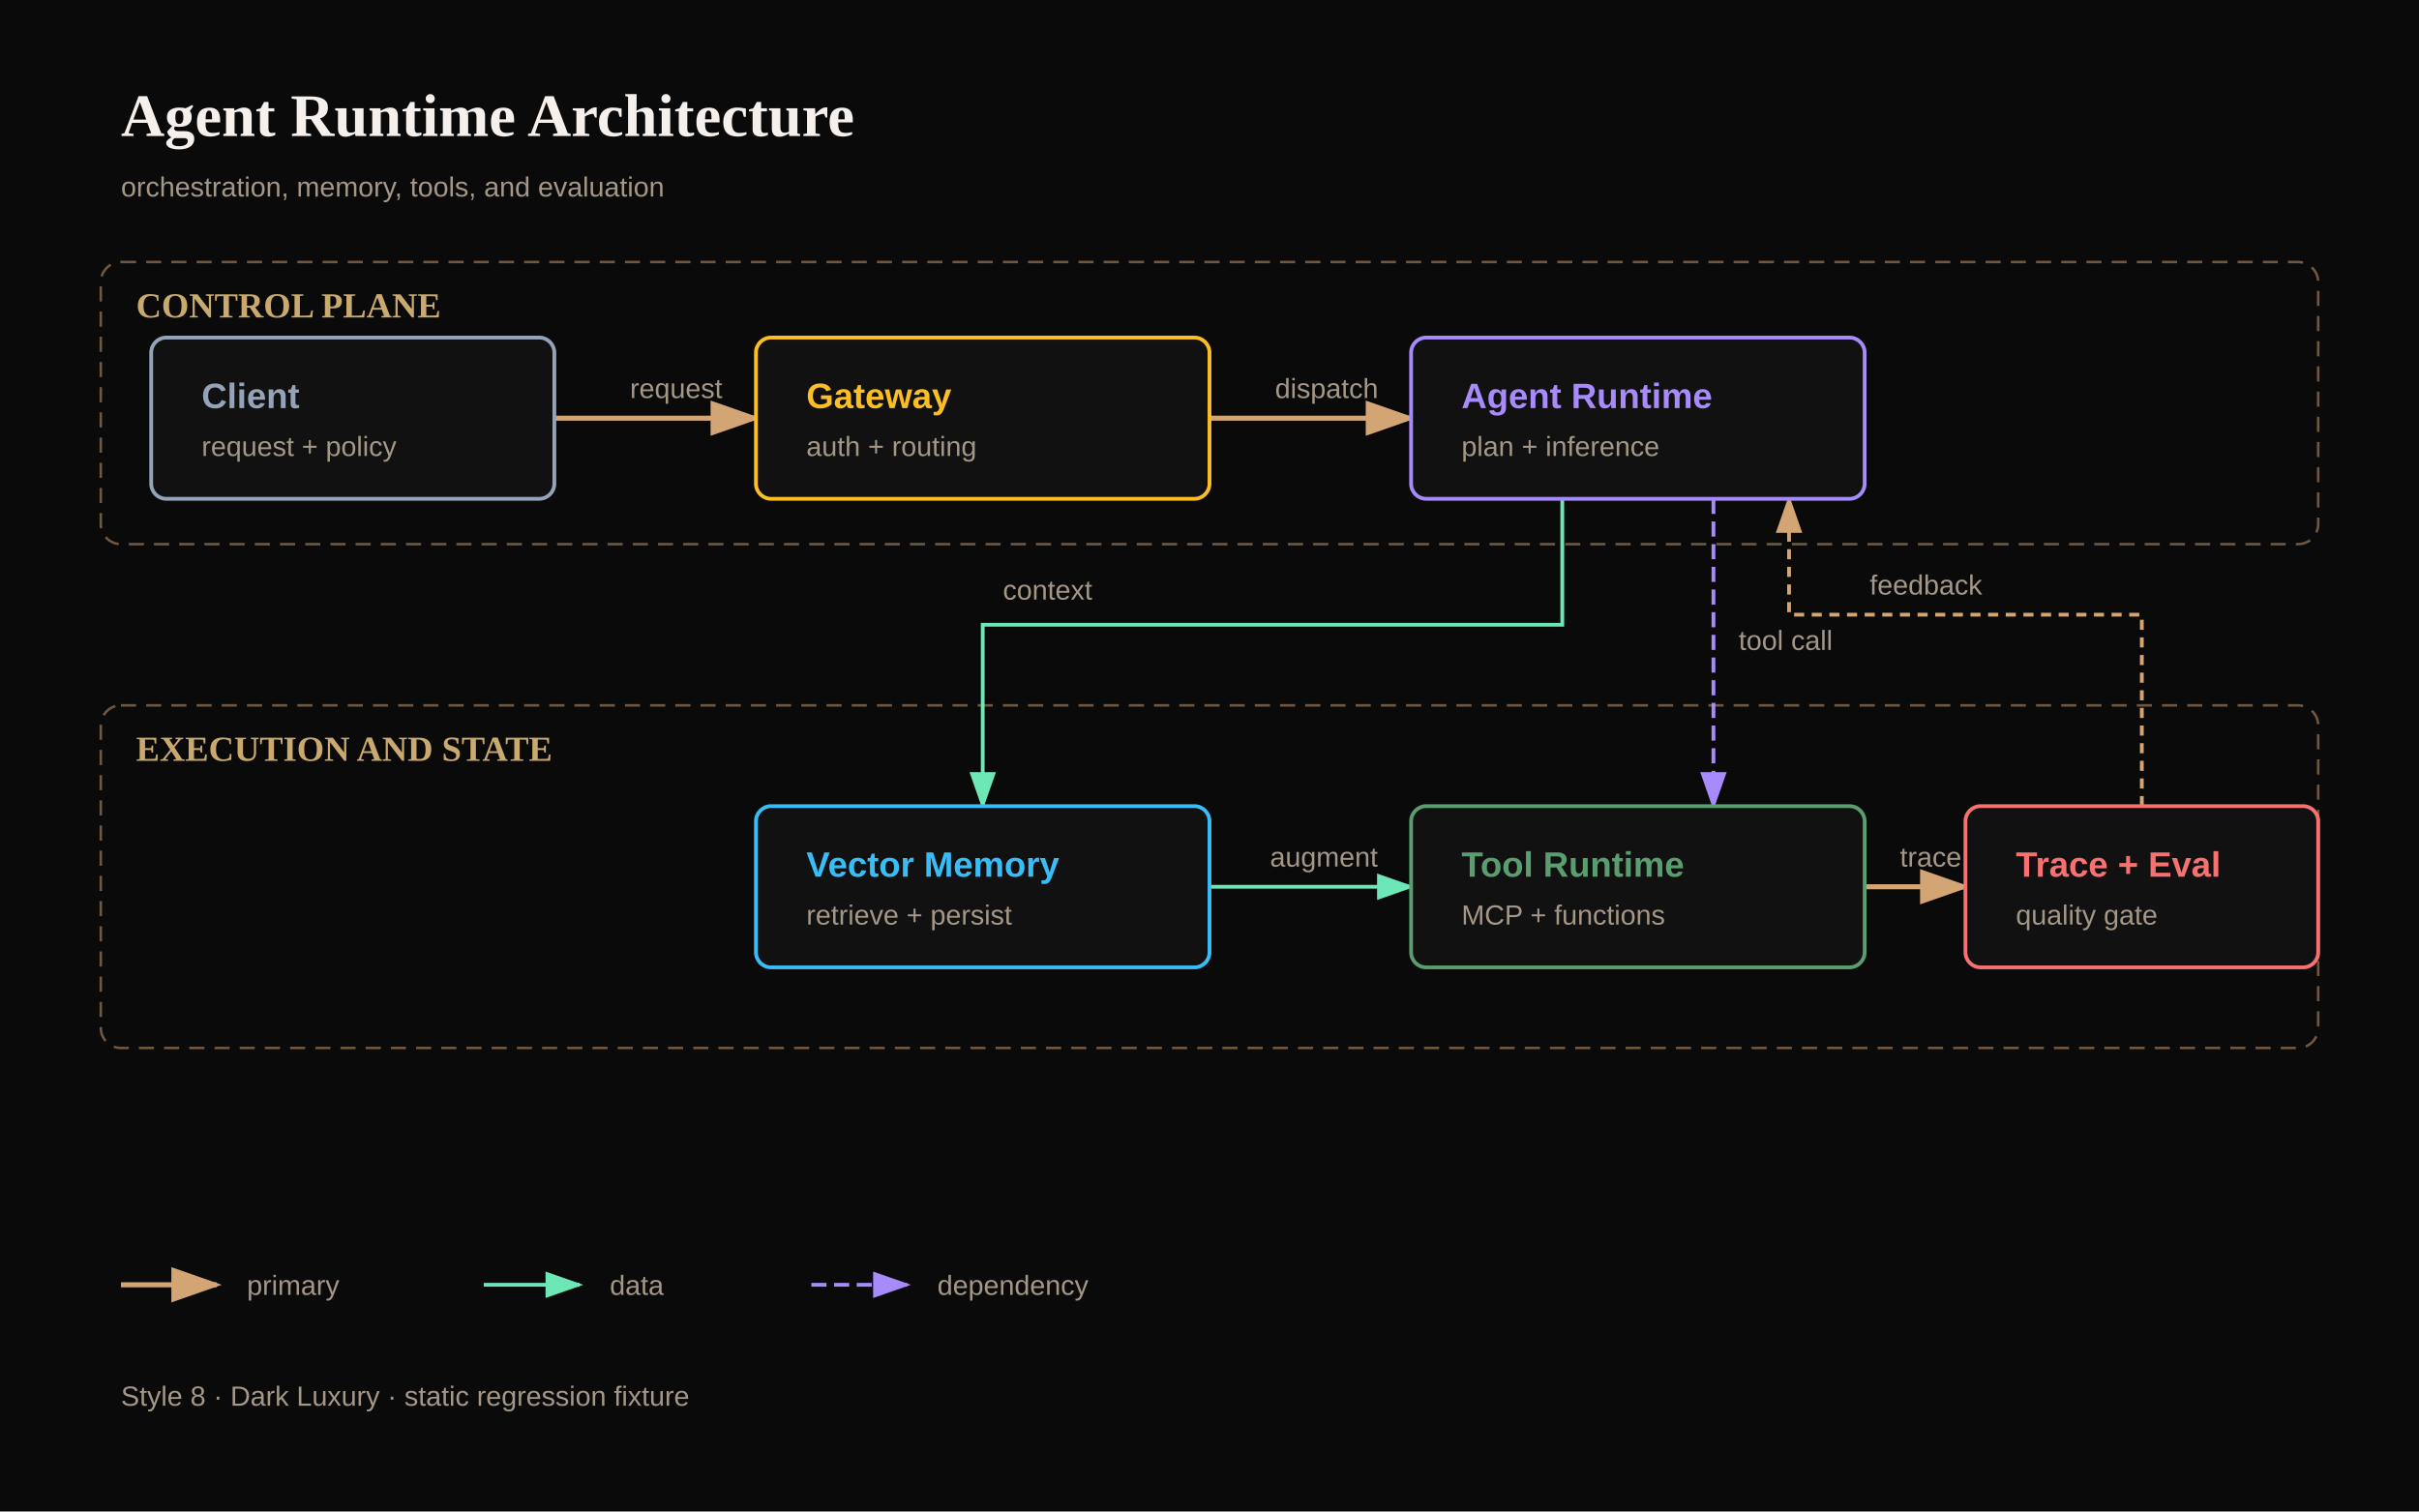
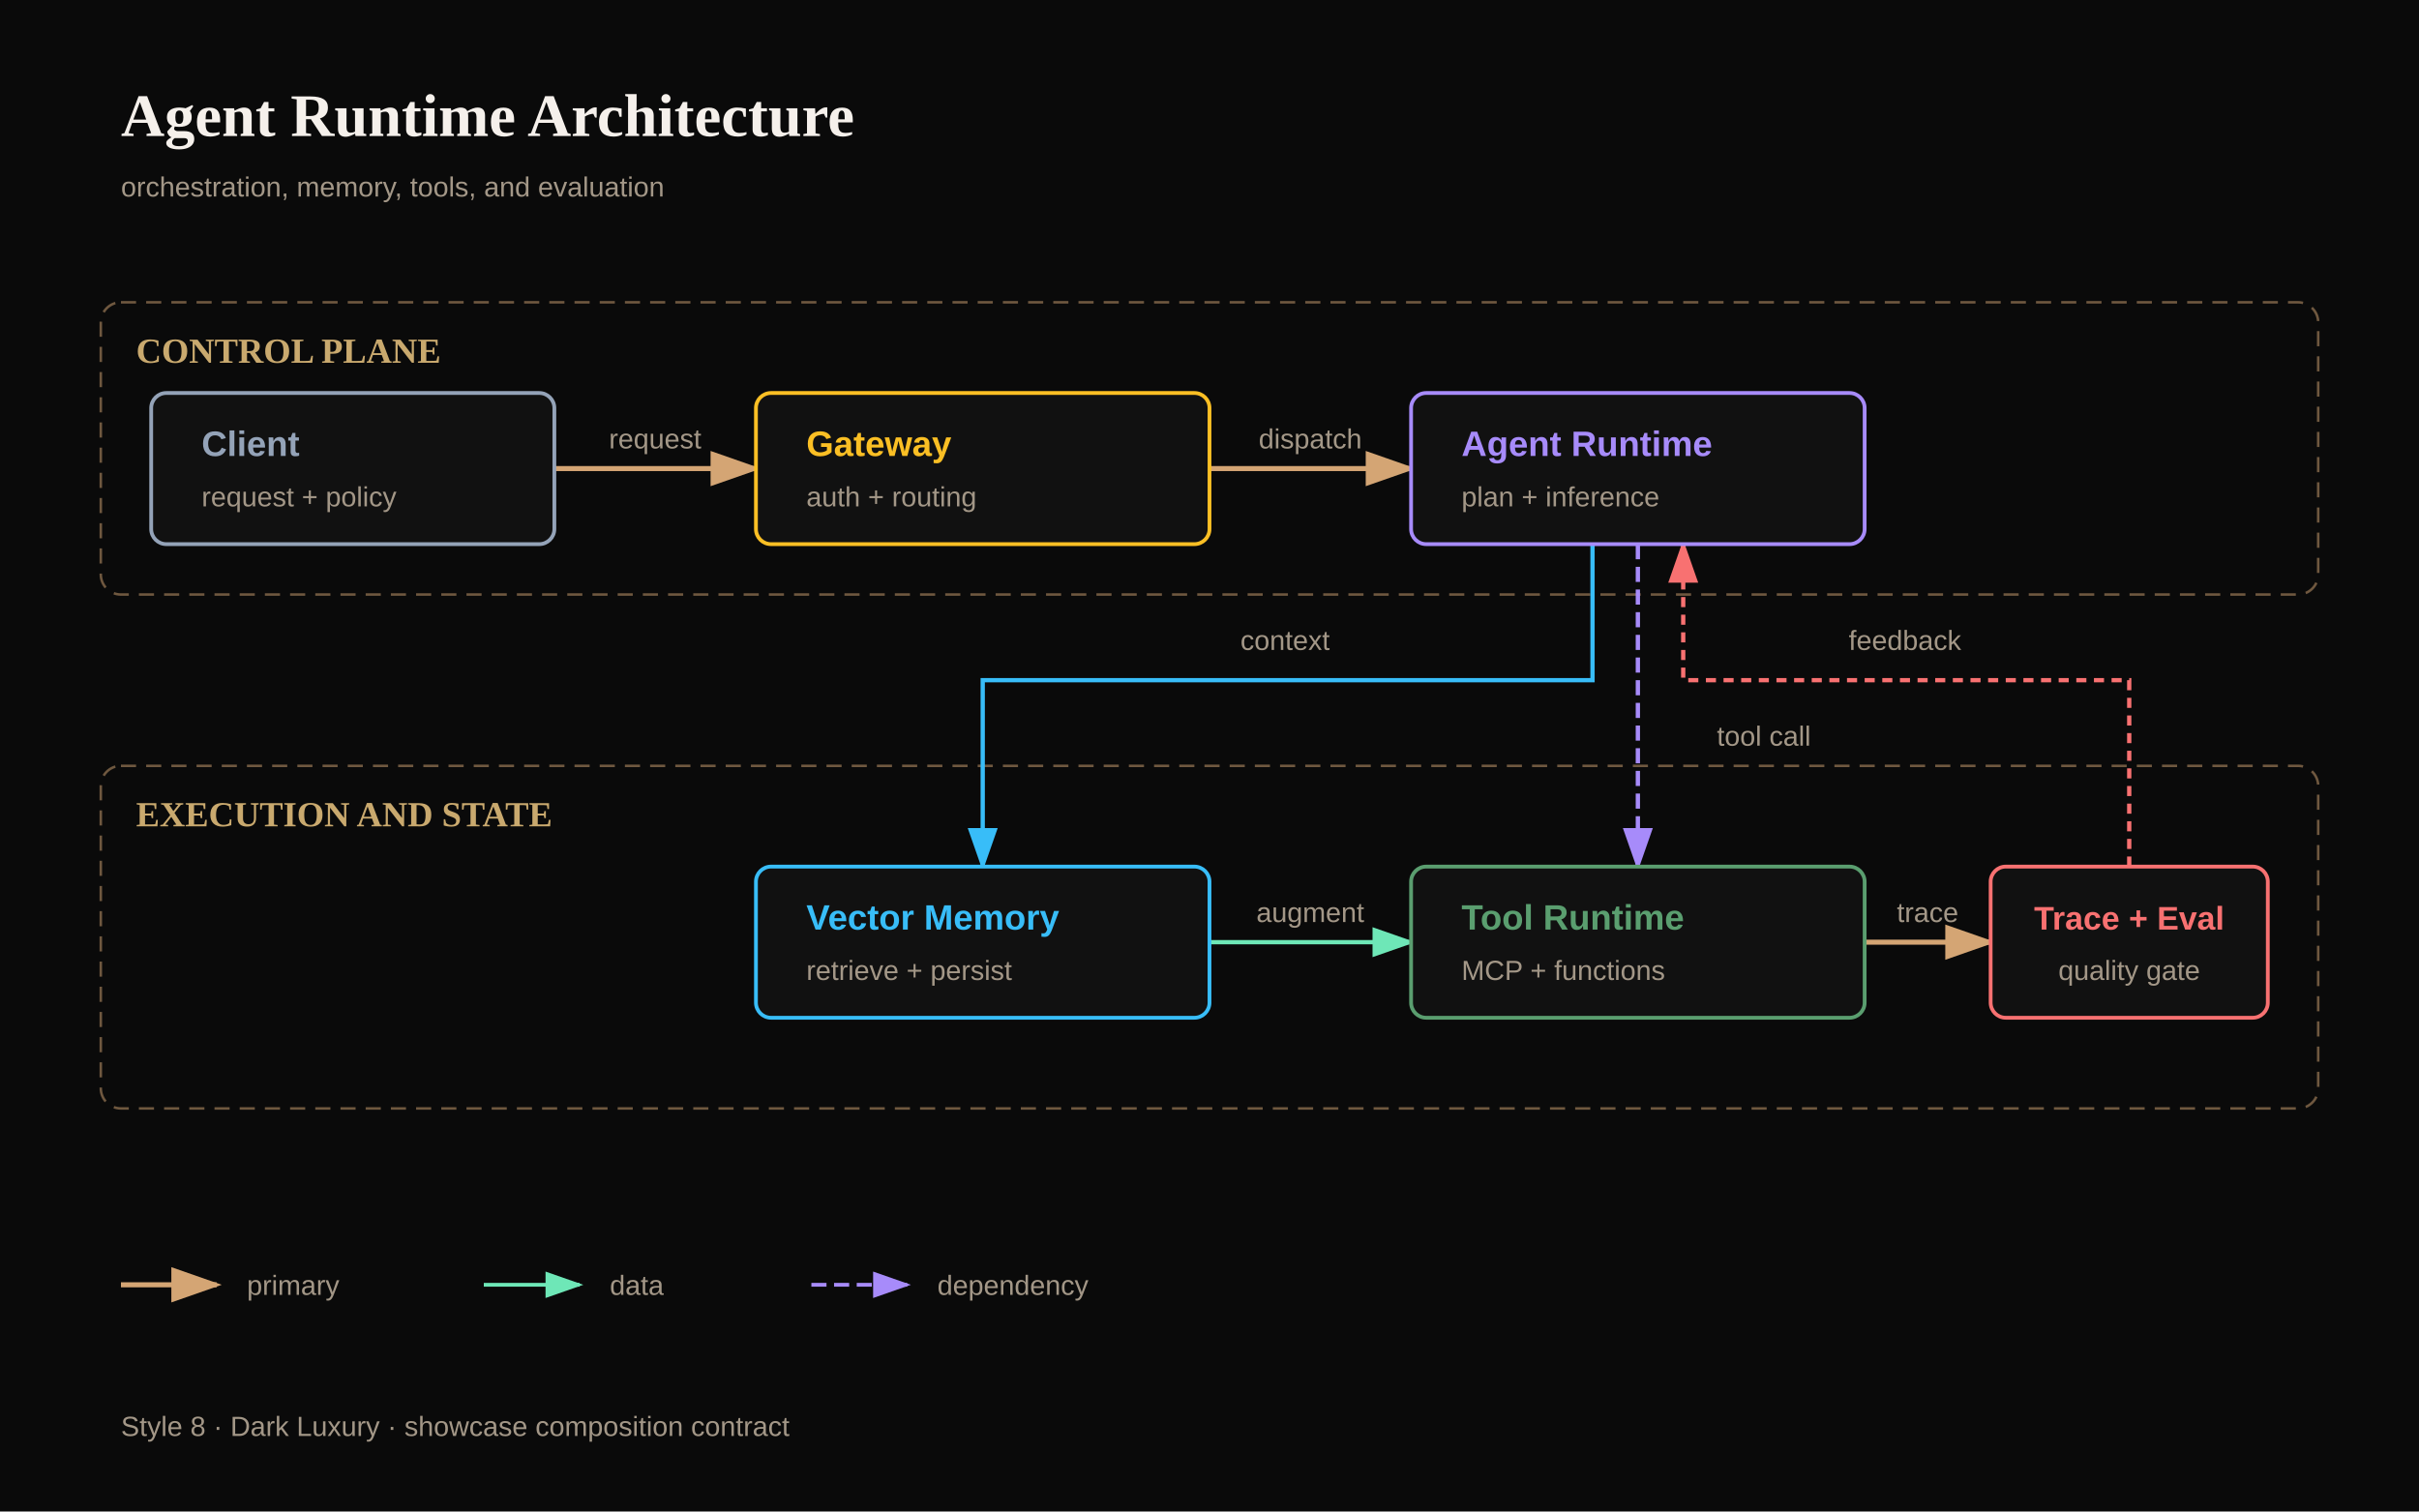
- <svg xmlns="http://www.w3.org/2000/svg" viewBox="0 0 960 600" width="960" height="600">
+ <svg xmlns="http://www.w3.org/2000/svg" viewBox="0 0 960 600" width="960" height="600" data-quality-profile="showcase" data-max-bends-per-edge="2" data-max-total-bends="8" data-max-route-stretch="1.35" data-max-bridged-crossings="0" data-min-node-gap="40" data-min-container-gutter="20" data-min-label-clearance="4" data-min-segment-length="16">
  <style>
    text { font-family: -apple-system, "Helvetica Neue", Arial, "PingFang SC", sans-serif; }
    .title { font-family: Georgia, "Times New Roman", serif; font-size: 24px; font-weight: 700; fill: #f5f0eb; }
    .section { font-family: Georgia, "Times New Roman", serif; font-size: 14px; font-weight: 700; fill: #c9a96e; }
    .node { font-size: 14px; font-weight: 600; }
+     .node-small { font-size: 13px; font-weight: 600; }
    .detail { font-size: 11px; fill: #a39787; }
    .edge-label { font-size: 11px; fill: #a39787; }
  </style>
  <defs>
    <marker id="arrow-gold" markerWidth="10" markerHeight="7" refX="9" refY="3.5" orient="auto">
      <polygon points="0 0,10 3.5,0 7" fill="#d4a574" />
    </marker>
    <marker id="arrow-mint" markerWidth="10" markerHeight="7" refX="9" refY="3.5" orient="auto">
      <polygon points="0 0,10 3.5,0 7" fill="#6ee7b7" />
    </marker>
    <marker id="arrow-violet" markerWidth="10" markerHeight="7" refX="9" refY="3.5" orient="auto">
      <polygon points="0 0,10 3.5,0 7" fill="#a78bfa" />
    </marker>
+     <marker id="arrow-sky" markerWidth="10" markerHeight="7" refX="9" refY="3.5" orient="auto">
+       <polygon points="0 0,10 3.5,0 7" fill="#38bdf8" />
+     </marker>
+     <marker id="arrow-rose" markerWidth="10" markerHeight="7" refX="9" refY="3.5" orient="auto">
+       <polygon points="0 0,10 3.5,0 7" fill="#f87171" />
+     </marker>
  </defs>
  <rect width="960" height="600" fill="#0a0a0a" data-graph-role="background" />
  <text x="48" y="54" class="title">Agent Runtime Architecture</text>
  <text x="48" y="78" class="detail">orchestration, memory, tools, and evaluation</text>
-   <rect x="40" y="104" width="880" height="112" rx="8" fill="none" stroke="#d4a574" stroke-width="1" stroke-dasharray="6 4" opacity="0.5" data-graph-role="container" />
-   <text x="54" y="126" class="section">CONTROL PLANE</text>
-   <rect x="40" y="280" width="880" height="136" rx="8" fill="none" stroke="#d4a574" stroke-width="1" stroke-dasharray="6 4" opacity="0.5" data-graph-role="container" />
-   <text x="54" y="302" class="section">EXECUTION AND STATE</text>
-   <path id="client-gateway" d="M 220 166 H 300" fill="none" stroke="#d4a574" stroke-width="2" marker-end="url(#arrow-gold)" />
-   <path id="gateway-agent" d="M 480 166 H 560" fill="none" stroke="#d4a574" stroke-width="2" marker-end="url(#arrow-gold)" />
-   <path id="agent-memory" d="M 620 198 V 248 H 390 V 320" fill="none" stroke="#6ee7b7" stroke-width="1.5" marker-end="url(#arrow-mint)" />
-   <path id="agent-tools" d="M 680 198 V 320" fill="none" stroke="#a78bfa" stroke-width="1.5" stroke-dasharray="6 3" marker-end="url(#arrow-violet)" />
-   <path id="memory-tools" d="M 480 352 H 560" fill="none" stroke="#6ee7b7" stroke-width="1.5" marker-end="url(#arrow-mint)" />
-   <path id="tools-eval" d="M 740 352 H 780" fill="none" stroke="#d4a574" stroke-width="2" marker-end="url(#arrow-gold)" />
-   <path id="eval-feedback" d="M 850 320 V 244 H 710 V 198" fill="none" stroke="#d4a574" stroke-width="1.5" stroke-dasharray="4 3" marker-end="url(#arrow-gold)" />
-   <rect x="60" y="134" width="160" height="64" rx="6" fill="#111111" stroke="#94a3b8" stroke-width="1.5" data-graph-role="node" />
-   <text x="80" y="162" class="node" fill="#94a3b8">Client</text>
-   <text x="80" y="181" class="detail">request + policy</text>
-   <rect x="300" y="134" width="180" height="64" rx="6" fill="#111111" stroke="#fbbf24" stroke-width="1.5" data-graph-role="node" />
-   <text x="320" y="162" class="node" fill="#fbbf24">Gateway</text>
-   <text x="320" y="181" class="detail">auth + routing</text>
-   <rect x="560" y="134" width="180" height="64" rx="6" fill="#111111" stroke="#a78bfa" stroke-width="1.5" data-graph-role="node" />
-   <text x="580" y="162" class="node" fill="#a78bfa">Agent Runtime</text>
-   <text x="580" y="181" class="detail">plan + inference</text>
-   <rect x="300" y="320" width="180" height="64" rx="6" fill="#111111" stroke="#38bdf8" stroke-width="1.5" data-graph-role="node" />
-   <text x="320" y="348" class="node" fill="#38bdf8">Vector Memory</text>
-   <text x="320" y="367" class="detail">retrieve + persist</text>
-   <rect x="560" y="320" width="180" height="64" rx="6" fill="#111111" stroke="#5a9e6f" stroke-width="1.5" data-graph-role="node" />
-   <text x="580" y="348" class="node" fill="#5a9e6f">Tool Runtime</text>
-   <text x="580" y="367" class="detail">MCP + functions</text>
-   <rect x="780" y="320" width="140" height="64" rx="6" fill="#111111" stroke="#f87171" stroke-width="1.5" data-graph-role="node" />
-   <text x="800" y="348" class="node" fill="#f87171">Trace + Eval</text>
-   <text x="800" y="367" class="detail">quality gate</text>
-   <text x="250" y="158" class="edge-label">request</text>
-   <text x="506" y="158" class="edge-label">dispatch</text>
-   <text x="398" y="238" class="edge-label">context</text>
-   <text x="690" y="258" class="edge-label">tool call</text>
-   <text x="504" y="344" class="edge-label">augment</text>
-   <text x="754" y="344" class="edge-label">trace</text>
-   <text x="742" y="236" class="edge-label">feedback</text>
+   <rect id="control-plane" x="40" y="120" width="880" height="116" rx="8" fill="none" stroke="#d4a574" stroke-width="1" stroke-dasharray="6 4" opacity="0.5" data-graph-role="container" />
+   <rect id="control-plane-header" x="48" y="126" width="154" height="30" fill="none" stroke="none" data-graph-role="reserved" />
+   <text x="54" y="144" class="section">CONTROL PLANE</text>
+   <rect id="execution-state" x="40" y="304" width="880" height="136" rx="8" fill="none" stroke="#d4a574" stroke-width="1" stroke-dasharray="6 4" opacity="0.5" data-graph-role="container" />
+   <rect id="execution-state-header" x="48" y="310" width="214" height="30" fill="none" stroke="none" data-graph-role="reserved" />
+   <text x="54" y="328" class="section">EXECUTION AND STATE</text>
+   <path id="request" data-graph-role="edge" data-edge-id="request" data-source="client" data-target="gateway" data-bends="0" data-route-stretch="1" d="M 220 186 H 300" fill="none" stroke="#d4a574" stroke-width="2" marker-end="url(#arrow-gold)" />
+   <path id="dispatch" data-graph-role="edge" data-edge-id="dispatch" data-source="gateway" data-target="agent" data-bends="0" data-route-stretch="1" d="M 480 186 H 560" fill="none" stroke="#d4a574" stroke-width="2" marker-end="url(#arrow-gold)" />
+   <path id="context" data-graph-role="edge" data-edge-id="context" data-source="agent" data-target="memory" data-bends="2" data-route-stretch="1" d="M 632 216 V 270 H 390 V 344" fill="none" stroke="#38bdf8" stroke-width="1.7" marker-end="url(#arrow-sky)" />
+   <path id="tool-call" data-graph-role="edge" data-edge-id="tool-call" data-source="agent" data-target="tools" data-bends="0" data-route-stretch="1" d="M 650 216 V 344" fill="none" stroke="#a78bfa" stroke-width="1.7" stroke-dasharray="6 3" marker-end="url(#arrow-violet)" />
+   <path id="augment" data-graph-role="edge" data-edge-id="augment" data-source="memory" data-target="tools" data-bends="0" data-route-stretch="1" d="M 480 374 H 560" fill="none" stroke="#6ee7b7" stroke-width="1.7" marker-end="url(#arrow-mint)" />
+   <path id="trace" data-graph-role="edge" data-edge-id="trace" data-source="tools" data-target="eval" data-bends="0" data-route-stretch="1" d="M 740 374 H 790" fill="none" stroke="#d4a574" stroke-width="2" marker-end="url(#arrow-gold)" />
+   <path id="z-feedback" data-graph-role="edge" data-edge-id="z-feedback" data-source="eval" data-target="agent" data-bends="2" data-route-stretch="1" d="M 845 344 V 270 H 668 V 216" fill="none" stroke="#f87171" stroke-width="1.7" stroke-dasharray="4 3" marker-end="url(#arrow-rose)" />
+   <rect id="client" data-node-id="client" x="60" y="156" width="160" height="60" rx="6" fill="#111111" stroke="#94a3b8" stroke-width="1.5" data-graph-role="node" />
+   <text x="80" y="181" class="node" fill="#94a3b8">Client</text>
+   <text x="80" y="201" class="detail">request + policy</text>
+   <rect id="gateway" data-node-id="gateway" x="300" y="156" width="180" height="60" rx="6" fill="#111111" stroke="#fbbf24" stroke-width="1.5" data-graph-role="node" />
+   <text x="320" y="181" class="node" fill="#fbbf24">Gateway</text>
+   <text x="320" y="201" class="detail">auth + routing</text>
+   <rect id="agent" data-node-id="agent" x="560" y="156" width="180" height="60" rx="6" fill="#111111" stroke="#a78bfa" stroke-width="1.5" data-graph-role="node" />
+   <text x="580" y="181" class="node" fill="#a78bfa">Agent Runtime</text>
+   <text x="580" y="201" class="detail">plan + inference</text>
+   <rect id="memory" data-node-id="memory" x="300" y="344" width="180" height="60" rx="6" fill="#111111" stroke="#38bdf8" stroke-width="1.5" data-graph-role="node" />
+   <text x="320" y="369" class="node" fill="#38bdf8">Vector Memory</text>
+   <text x="320" y="389" class="detail">retrieve + persist</text>
+   <rect id="tools" data-node-id="tools" x="560" y="344" width="180" height="60" rx="6" fill="#111111" stroke="#5a9e6f" stroke-width="1.5" data-graph-role="node" />
+   <text x="580" y="369" class="node" fill="#5a9e6f">Tool Runtime</text>
+   <text x="580" y="389" class="detail">MCP + functions</text>
+   <rect id="eval" data-node-id="eval" x="790" y="344" width="110" height="60" rx="6" fill="#111111" stroke="#f87171" stroke-width="1.5" data-graph-role="node" />
+   <text x="845" y="369" text-anchor="middle" class="node-small" fill="#f87171">Trace + Eval</text>
+   <text x="845" y="389" text-anchor="middle" class="detail">quality gate</text>
+   <text x="260" y="178" text-anchor="middle" class="edge-label" data-graph-role="label" data-owner="request">request</text>
+   <text x="520" y="178" text-anchor="middle" class="edge-label" data-graph-role="label" data-owner="dispatch">dispatch</text>
+   <text x="510" y="258" text-anchor="middle" class="edge-label" data-graph-role="label" data-owner="context">context</text>
+   <text x="700" y="296" text-anchor="middle" class="edge-label" data-graph-role="label" data-owner="tool-call">tool call</text>
+   <text x="520" y="366" text-anchor="middle" class="edge-label" data-graph-role="label" data-owner="augment">augment</text>
+   <text x="765" y="366" text-anchor="middle" class="edge-label" data-graph-role="label" data-owner="trace">trace</text>
+   <text x="756" y="258" text-anchor="middle" class="edge-label" data-graph-role="label" data-owner="z-feedback">feedback</text>
  <g data-graph-role="legend">
    <path d="M 48 510 H 86" fill="none" stroke="#d4a574" stroke-width="2" marker-end="url(#arrow-gold)" />
    <text x="98" y="514" class="edge-label">primary</text>
    <path d="M 192 510 H 230" fill="none" stroke="#6ee7b7" stroke-width="1.5" marker-end="url(#arrow-mint)" />
    <text x="242" y="514" class="edge-label">data</text>
    <path d="M 322 510 H 360" fill="none" stroke="#a78bfa" stroke-width="1.5" stroke-dasharray="6 3" marker-end="url(#arrow-violet)" />
    <text x="372" y="514" class="edge-label">dependency</text>
  </g>
-   <text x="48" y="558" class="detail">Style 8 · Dark Luxury · static regression fixture</text>
+   <text x="48" y="570" class="detail">Style 8 · Dark Luxury · showcase composition contract</text>
</svg>
